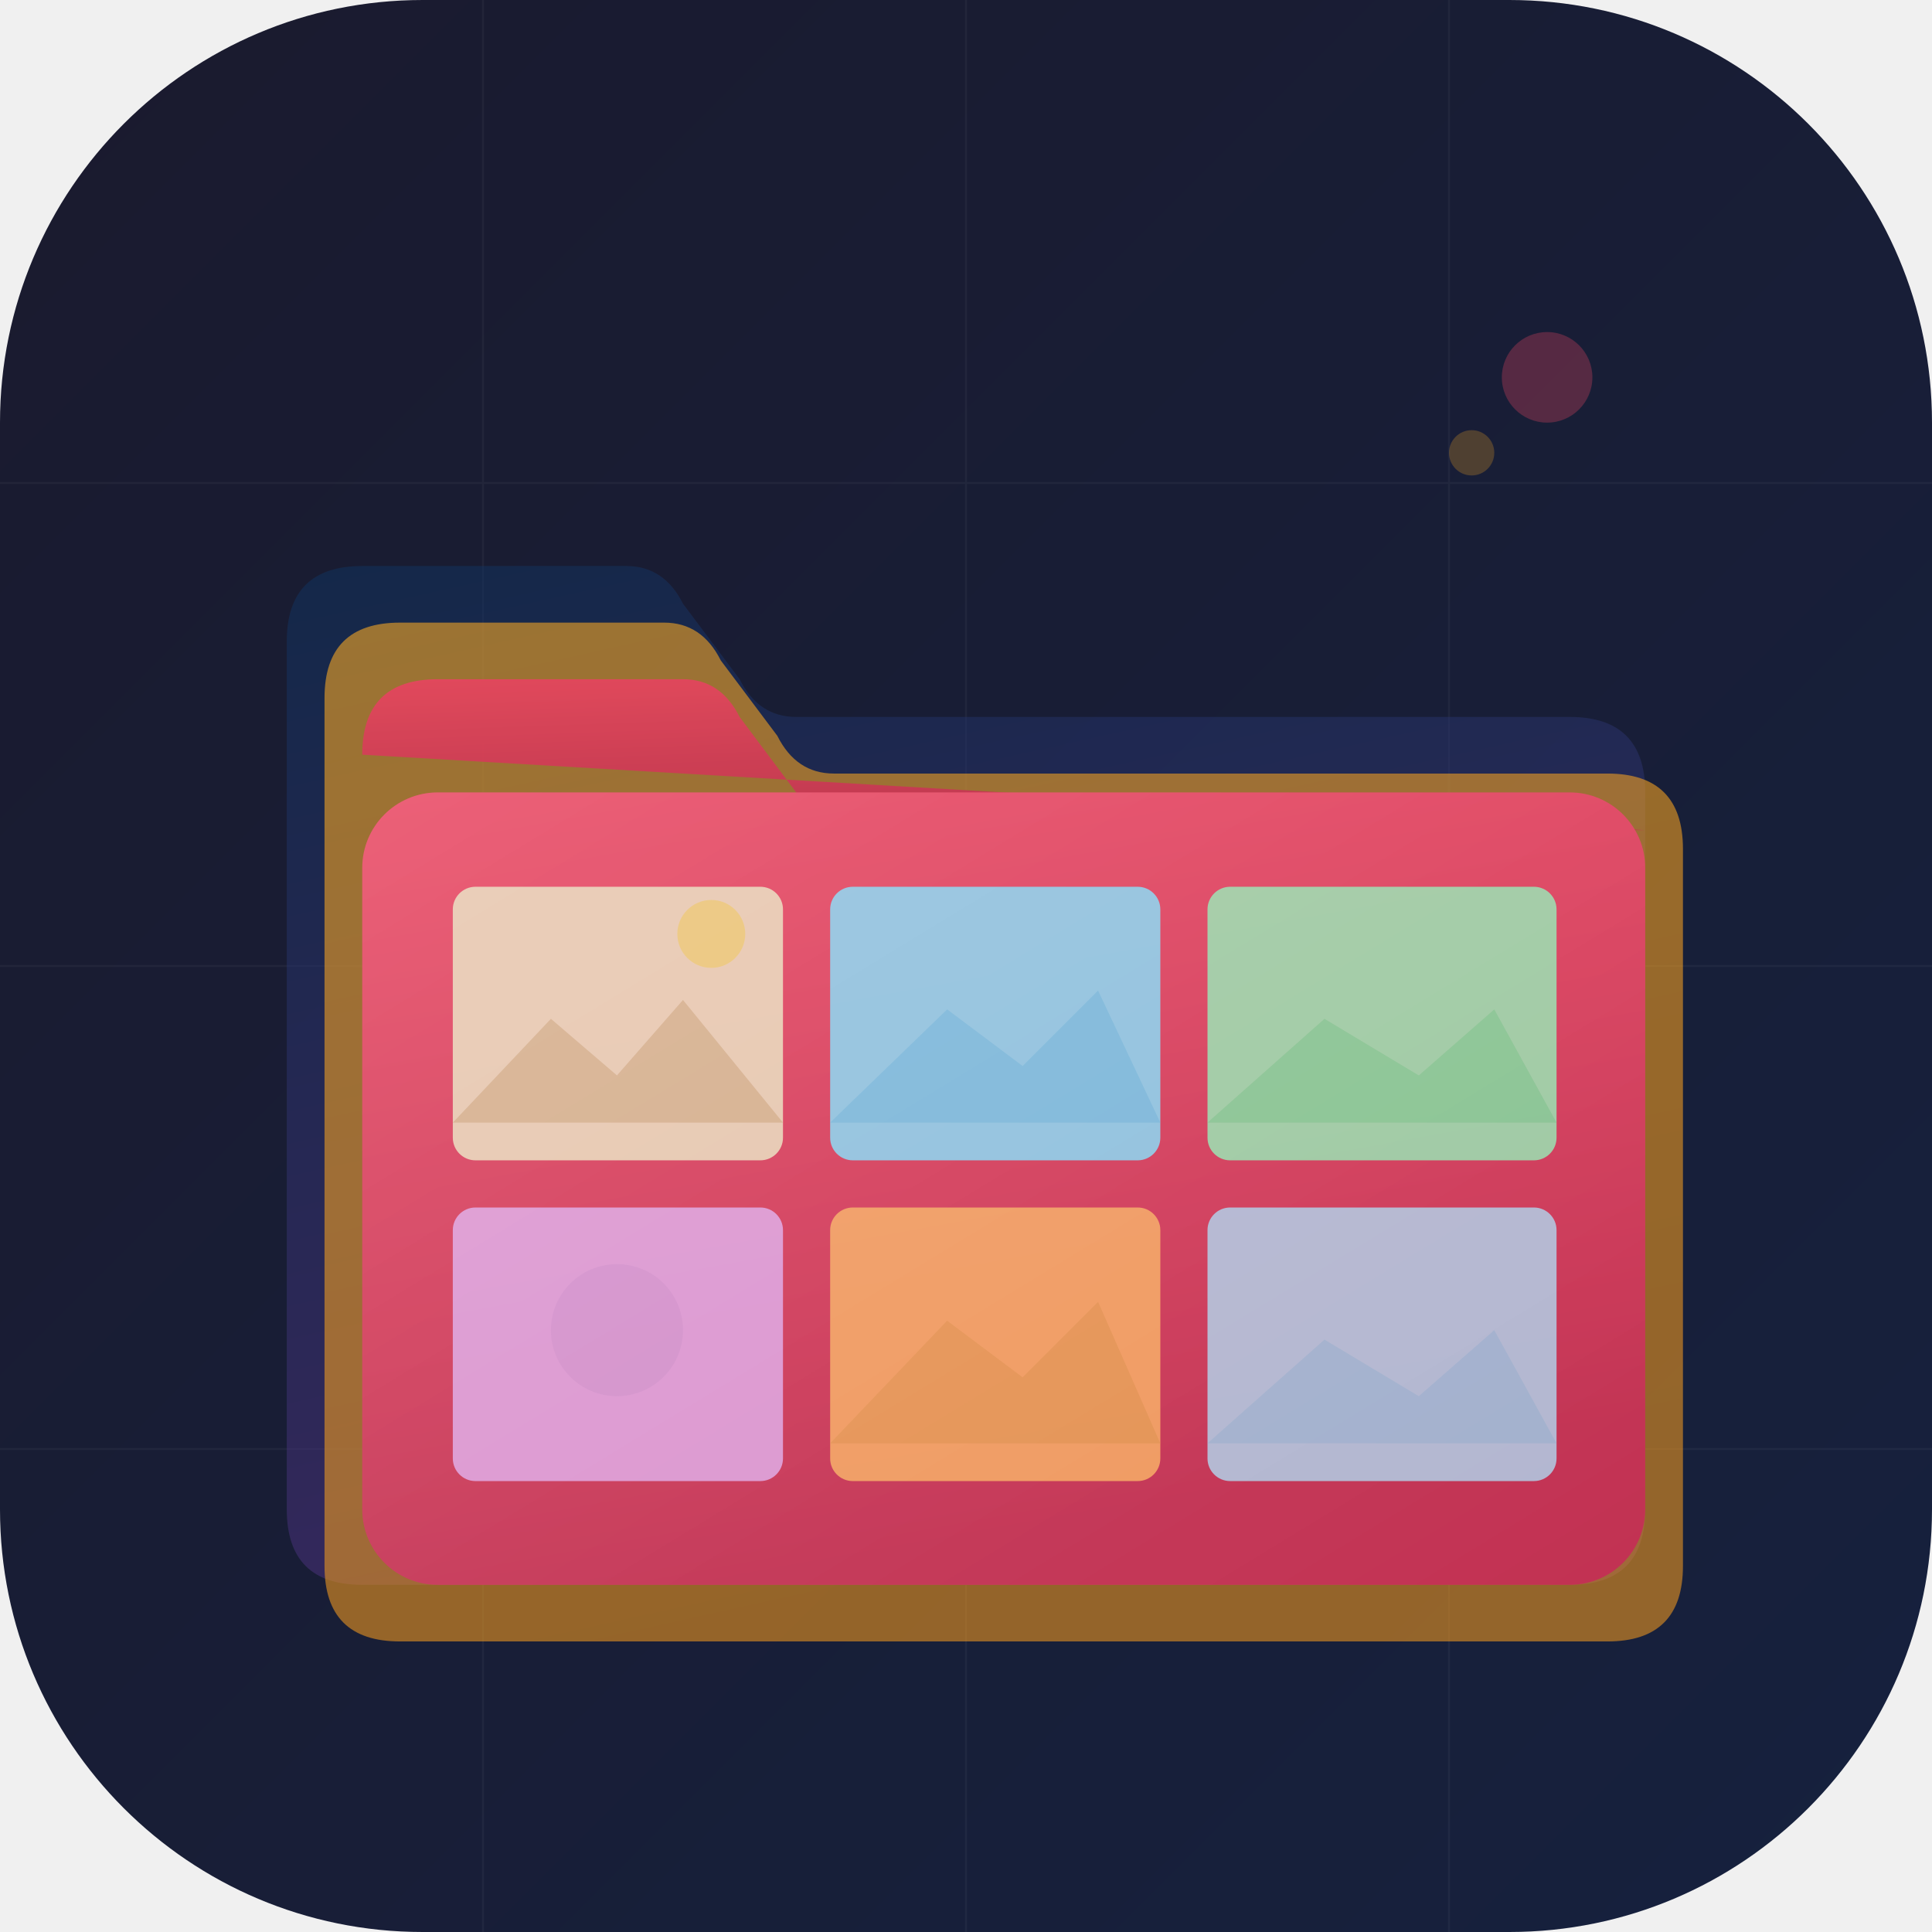
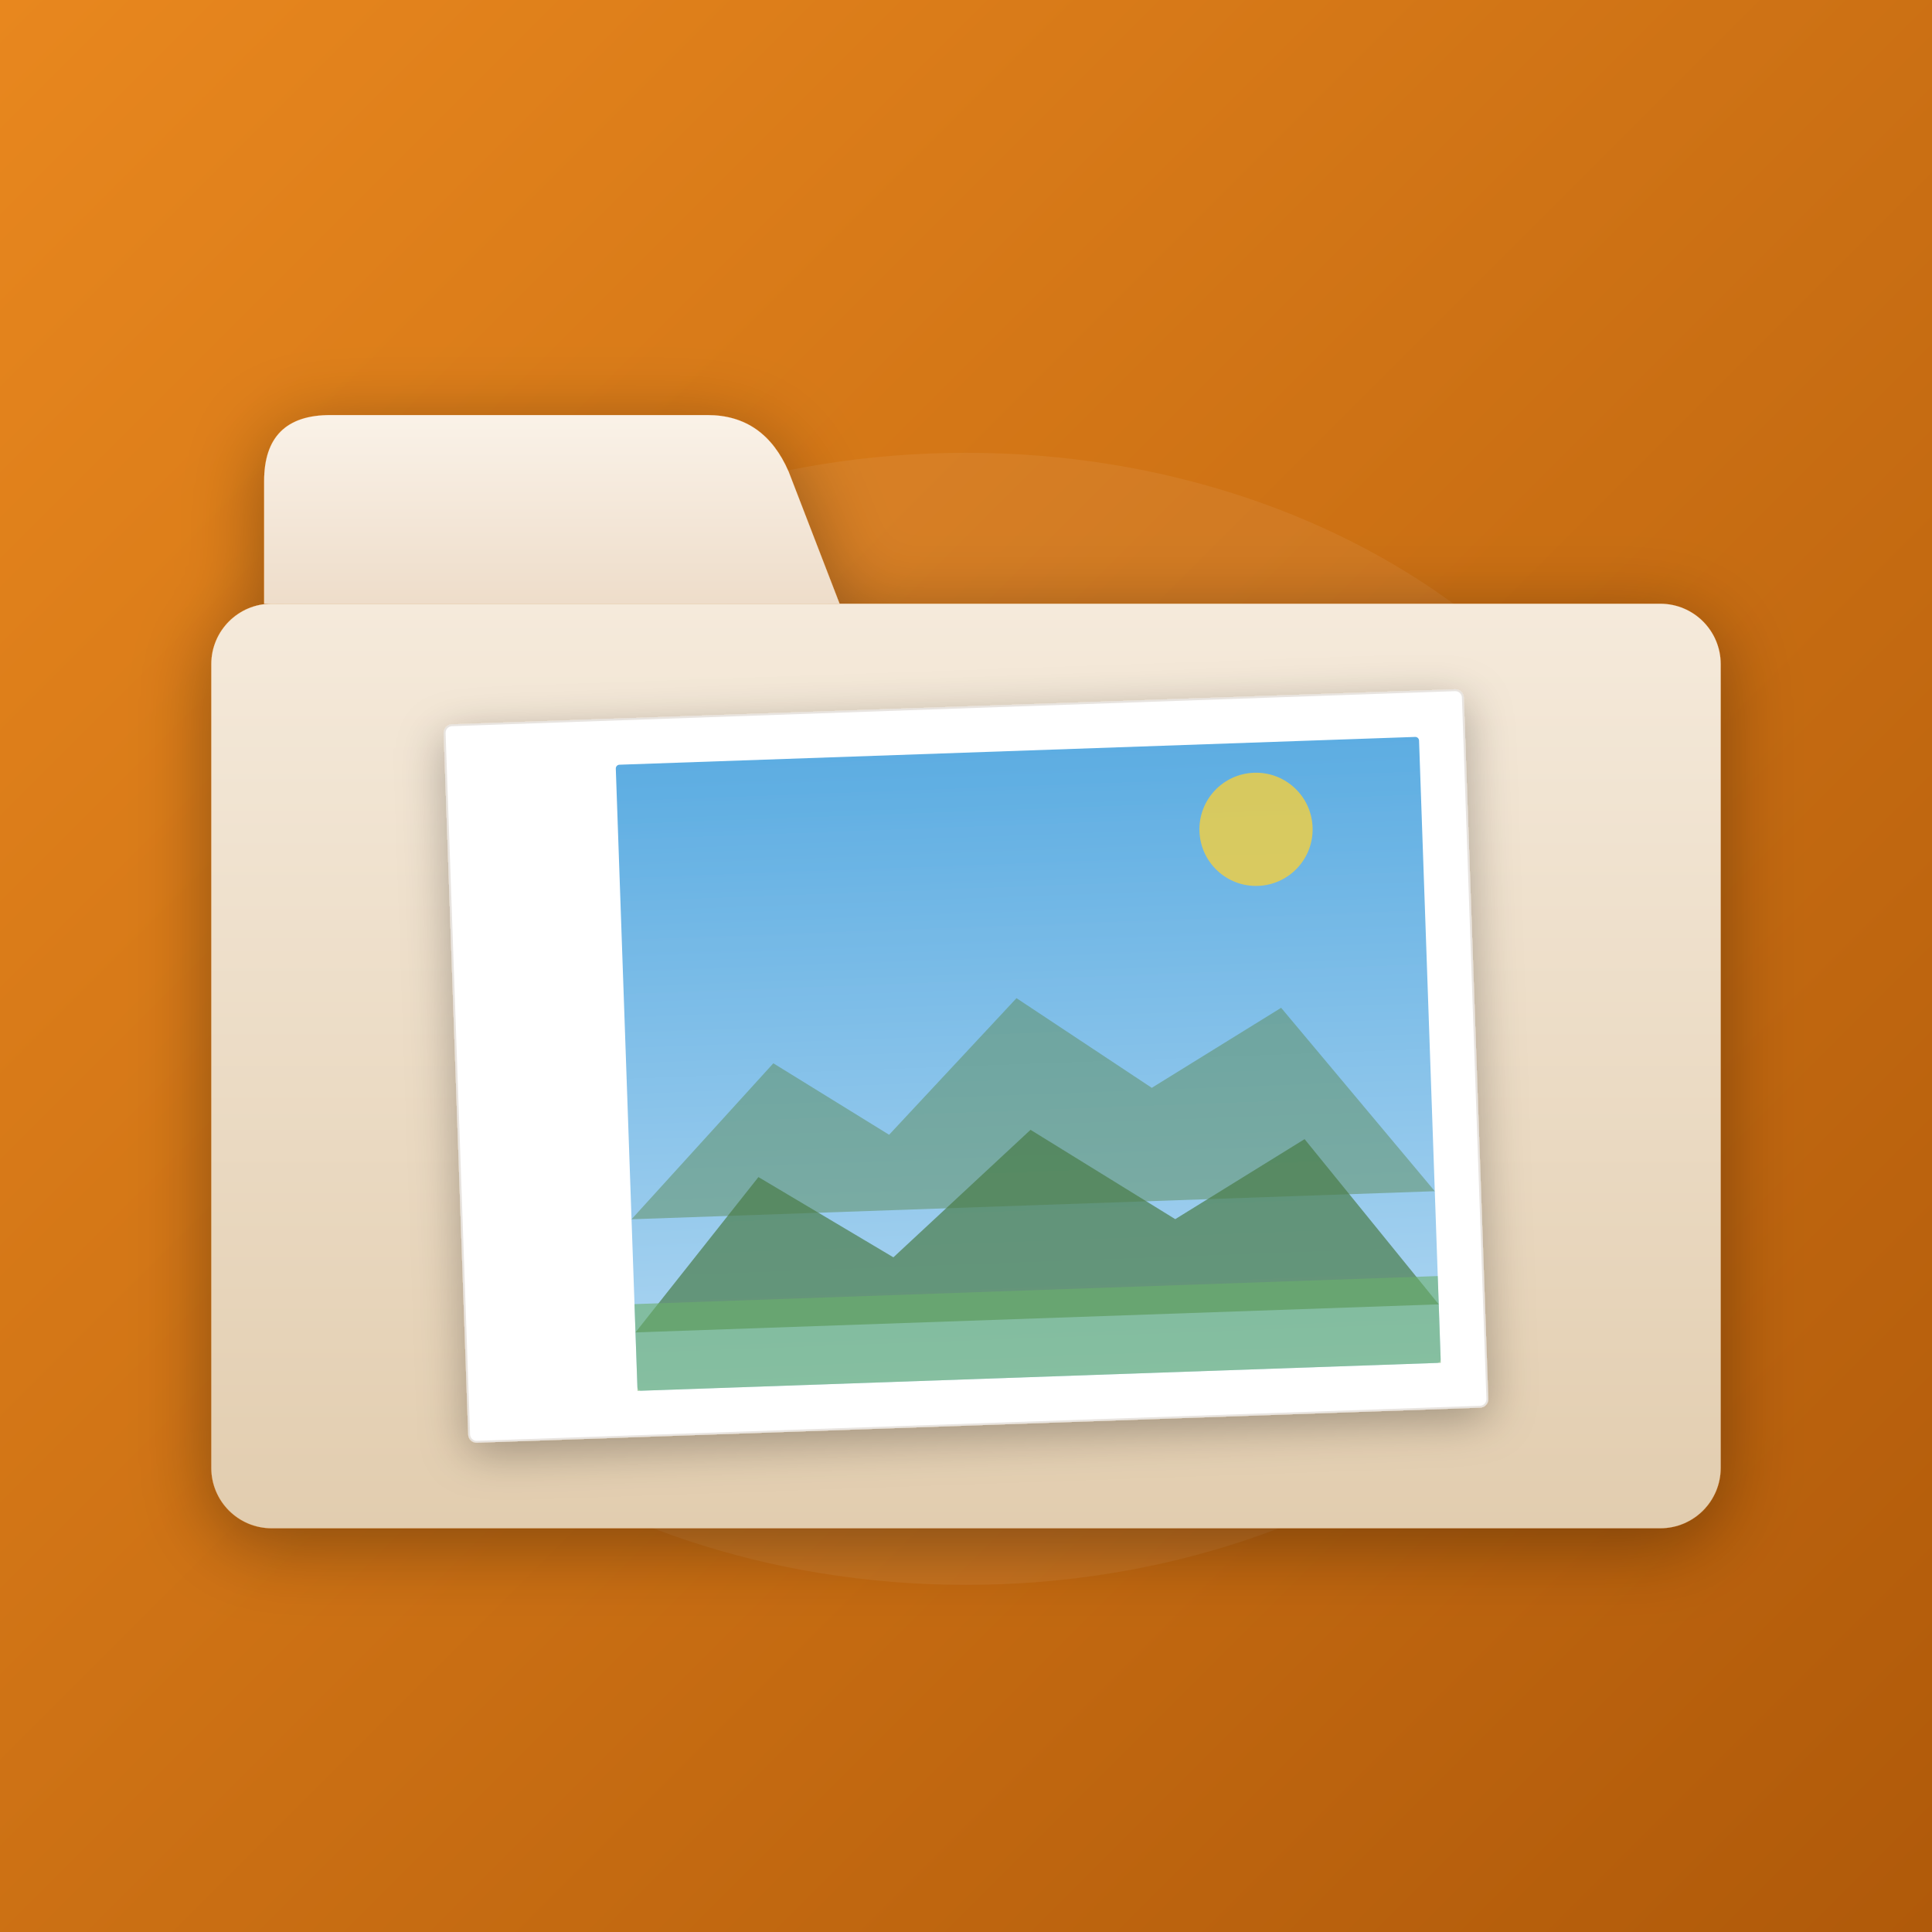
- <svg xmlns="http://www.w3.org/2000/svg" viewBox="0 0 1024 1024" width="1024" height="1024">
+ <svg xmlns="http://www.w3.org/2000/svg" width="1024" height="1024" viewBox="0 0 1024 1024">
  <defs>
-     <linearGradient id="bg" x1="0" y1="0" x2="1" y2="1">
-       <stop offset="0%" stop-color="#1a1a2e" />
-       <stop offset="100%" stop-color="#16213e" />
+     <linearGradient id="bg" x1="0" y1="0" x2="1024" y2="1024" gradientUnits="userSpaceOnUse">
+       <stop offset="0%" stop-color="#E8871E" />
+       <stop offset="100%" stop-color="#B05A0A" />
    </linearGradient>
-     <linearGradient id="folder1" x1="0" y1="0" x2="0.3" y2="1">
-       <stop offset="0%" stop-color="#e94560" />
-       <stop offset="100%" stop-color="#c23152" />
+     <linearGradient id="folderBody" x1="512" y1="320" x2="512" y2="810" gradientUnits="userSpaceOnUse">
+       <stop offset="0%" stop-color="#F5EADB" />
+       <stop offset="100%" stop-color="#E2CDAF" />
    </linearGradient>
-     <linearGradient id="folder2" x1="0" y1="0" x2="0.3" y2="1">
-       <stop offset="0%" stop-color="#f5a623" />
-       <stop offset="100%" stop-color="#e8931f" />
+     <linearGradient id="folderTab" x1="300" y1="220" x2="300" y2="320" gradientUnits="userSpaceOnUse">
+       <stop offset="0%" stop-color="#FAF2E8" />
+       <stop offset="100%" stop-color="#EEDDCA" />
    </linearGradient>
-     <linearGradient id="folder3" x1="0" y1="0" x2="0.3" y2="1">
-       <stop offset="0%" stop-color="#0f3460" />
-       <stop offset="100%" stop-color="#533483" />
+     <linearGradient id="sky" x1="0" y1="0" x2="0" y2="1">
+       <stop offset="0%" stop-color="#5DADE2" />
+       <stop offset="100%" stop-color="#AED6F1" />
    </linearGradient>
-     <linearGradient id="photoShine" x1="0" y1="0" x2="1" y2="1">
-       <stop offset="0%" stop-color="rgba(255,255,255,0.15)" />
-       <stop offset="100%" stop-color="rgba(255,255,255,0)" />
-     </linearGradient>
-     <clipPath id="roundedIcon">
-       <rect width="1024" height="1024" rx="224" ry="224" />
-     </clipPath>
+     <filter id="folderShadow">
+       <feDropShadow dx="0" dy="8" stdDeviation="20" flood-color="#000" flood-opacity="0.35" />
+     </filter>
+     <filter id="polaroidShadow">
+       <feDropShadow dx="0" dy="6" stdDeviation="12" flood-color="#000" flood-opacity="0.3" />
+     </filter>
  </defs>
-   <g clip-path="url(#roundedIcon)">
-     <rect width="1024" height="1024" fill="url(#bg)" />
-     <g opacity="0.04" stroke="#ffffff" stroke-width="1">
-       <line x1="0" y1="256" x2="1024" y2="256" />
-       <line x1="0" y1="512" x2="1024" y2="512" />
-       <line x1="0" y1="768" x2="1024" y2="768" />
-       <line x1="256" y1="0" x2="256" y2="1024" />
-       <line x1="512" y1="0" x2="512" y2="1024" />
-       <line x1="768" y1="0" x2="768" y2="1024" />
-     </g>
-     <g transform="translate(152, 280)">
-       <path d="M0,60 Q0,20 40,20 L180,20 Q200,20 210,40 L240,80 Q250,100 270,100 L680,100 Q720,100 720,140 L720,520 Q720,560 680,560 L40,560 Q0,560 0,520 Z" fill="url(#folder3)" opacity="0.5" />
-     </g>
-     <g transform="translate(172, 310)">
-       <path d="M0,60 Q0,20 40,20 L180,20 Q200,20 210,40 L240,80 Q250,100 270,100 L680,100 Q720,100 720,140 L720,520 Q720,560 680,560 L40,560 Q0,560 0,520 Z" fill="url(#folder2)" opacity="0.6" />
-     </g>
-     <g transform="translate(192, 340)">
-       <path d="M0,60 Q0,20 40,20 L170,20 Q190,20 200,40 L230,80 Q240,100 260,100 L640,100 Q680,100 680,100 L680,100" fill="url(#folder1)" opacity="0.9" />
-       <rect x="0" y="80" width="680" height="420" rx="40" ry="40" fill="url(#folder1)" />
-       <rect x="48" y="130" width="175" height="145" rx="12" fill="#e8d5b7" opacity="0.9" />
-       <rect x="248" y="130" width="175" height="145" rx="12" fill="#87CEEB" opacity="0.9" />
-       <rect x="448" y="130" width="185" height="145" rx="12" fill="#98D8AA" opacity="0.9" />
-       <rect x="48" y="300" width="175" height="145" rx="12" fill="#DDA0DD" opacity="0.9" />
-       <rect x="248" y="300" width="175" height="145" rx="12" fill="#F4A460" opacity="0.9" />
-       <rect x="448" y="300" width="185" height="145" rx="12" fill="#B0C4DE" opacity="0.9" />
-       <path d="M48,255 L100,200 L135,230 L170,190 L223,255 Z" fill="#c4956a" opacity="0.5" />
-       <circle cx="185" cy="155" r="18" fill="#f0c040" opacity="0.5" />
-       <path d="M248,255 L310,195 L350,225 L390,185 L423,255 Z" fill="#5fa8d3" opacity="0.4" />
-       <path d="M448,255 L510,200 L560,230 L600,195 L633,255 Z" fill="#6ab87a" opacity="0.4" />
-       <circle cx="135" cy="365" r="35" fill="#c080c0" opacity="0.3" />
-       <path d="M248,425 L310,360 L350,390 L390,350 L423,425 Z" fill="#d48840" opacity="0.4" />
-       <path d="M448,425 L510,370 L560,400 L600,365 L633,425 Z" fill="#8aa8c8" opacity="0.4" />
-       <rect x="0" y="80" width="680" height="420" rx="40" ry="40" fill="url(#photoShine)" />
-     </g>
-     <circle cx="820" cy="200" r="24" fill="#e94560" opacity="0.3" />
-     <circle cx="780" cy="240" r="12" fill="#f5a623" opacity="0.25" />
+   <rect width="1024" height="1024" fill="url(#bg)" />
+   <ellipse cx="512" cy="540" rx="380" ry="300" fill="#fff" opacity="0.06" />
+   <g filter="url(#folderShadow)">
+     <path d="M140,320 L140,255 Q140,220 175,220 L375,220 Q405,220 418,250 L445,320" fill="url(#folderTab)" />
+     <rect x="112" y="320" width="800" height="490" rx="32" fill="url(#folderBody)" />
+   </g>
+   <g filter="url(#polaroidShadow)" transform="rotate(-2, 512, 565)">
+     <rect x="242" y="375" width="540" height="380" rx="4" fill="#FFFFFF" />
+     <rect x="242" y="375" width="540" height="380" rx="4" fill="none" stroke="#E8E4E0" stroke-width="1" />
+     <rect x="332" y="399" width="426" height="332" rx="2" fill="url(#sky)" />
+     <circle cx="670" cy="445" r="30" fill="#F4D03F" opacity="0.8" />
+     <path d="M332,640 L410,560 L470,600 L540,530 L610,580 L680,540 L758,640 Z" fill="#5B8C5A" opacity="0.5" />
+     <path d="M332,700 L400,620 L470,665 L545,600 L620,650 L690,610 L758,700 Z" fill="#4A7C49" opacity="0.7" />
+     <rect x="332" y="685" width="426" height="46" fill="#6AAF6A" opacity="0.6" />
  </g>
</svg>
